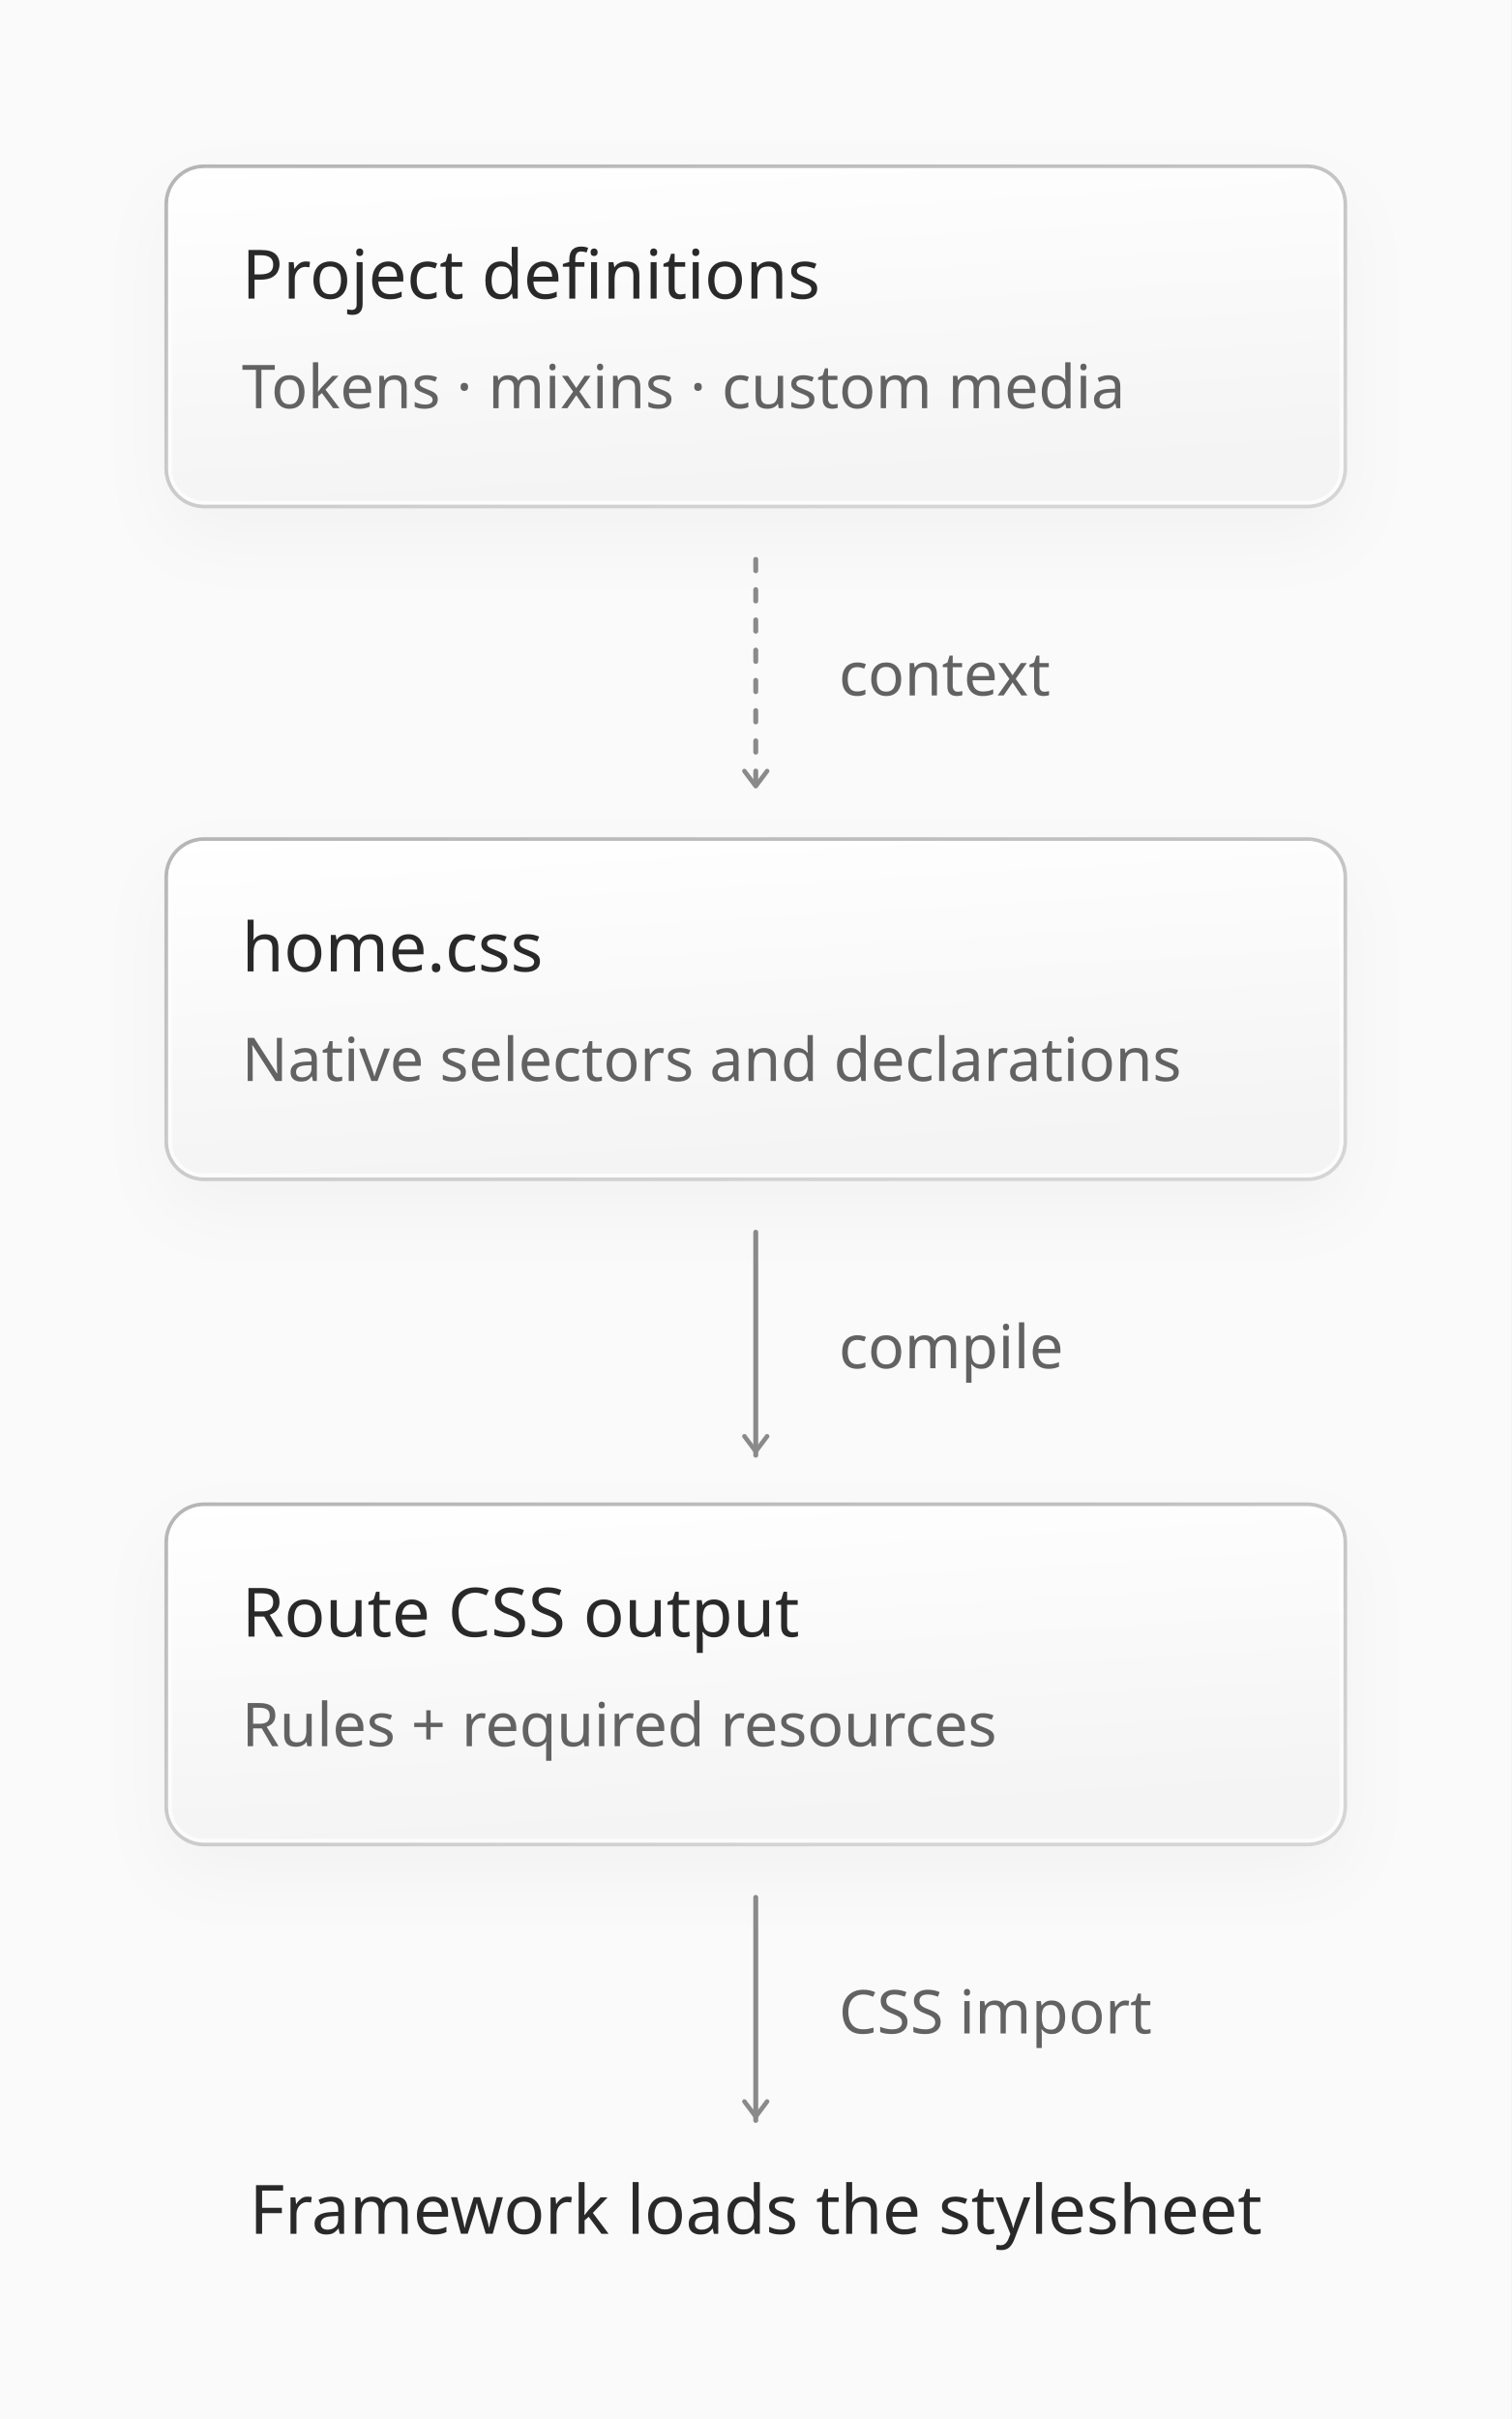
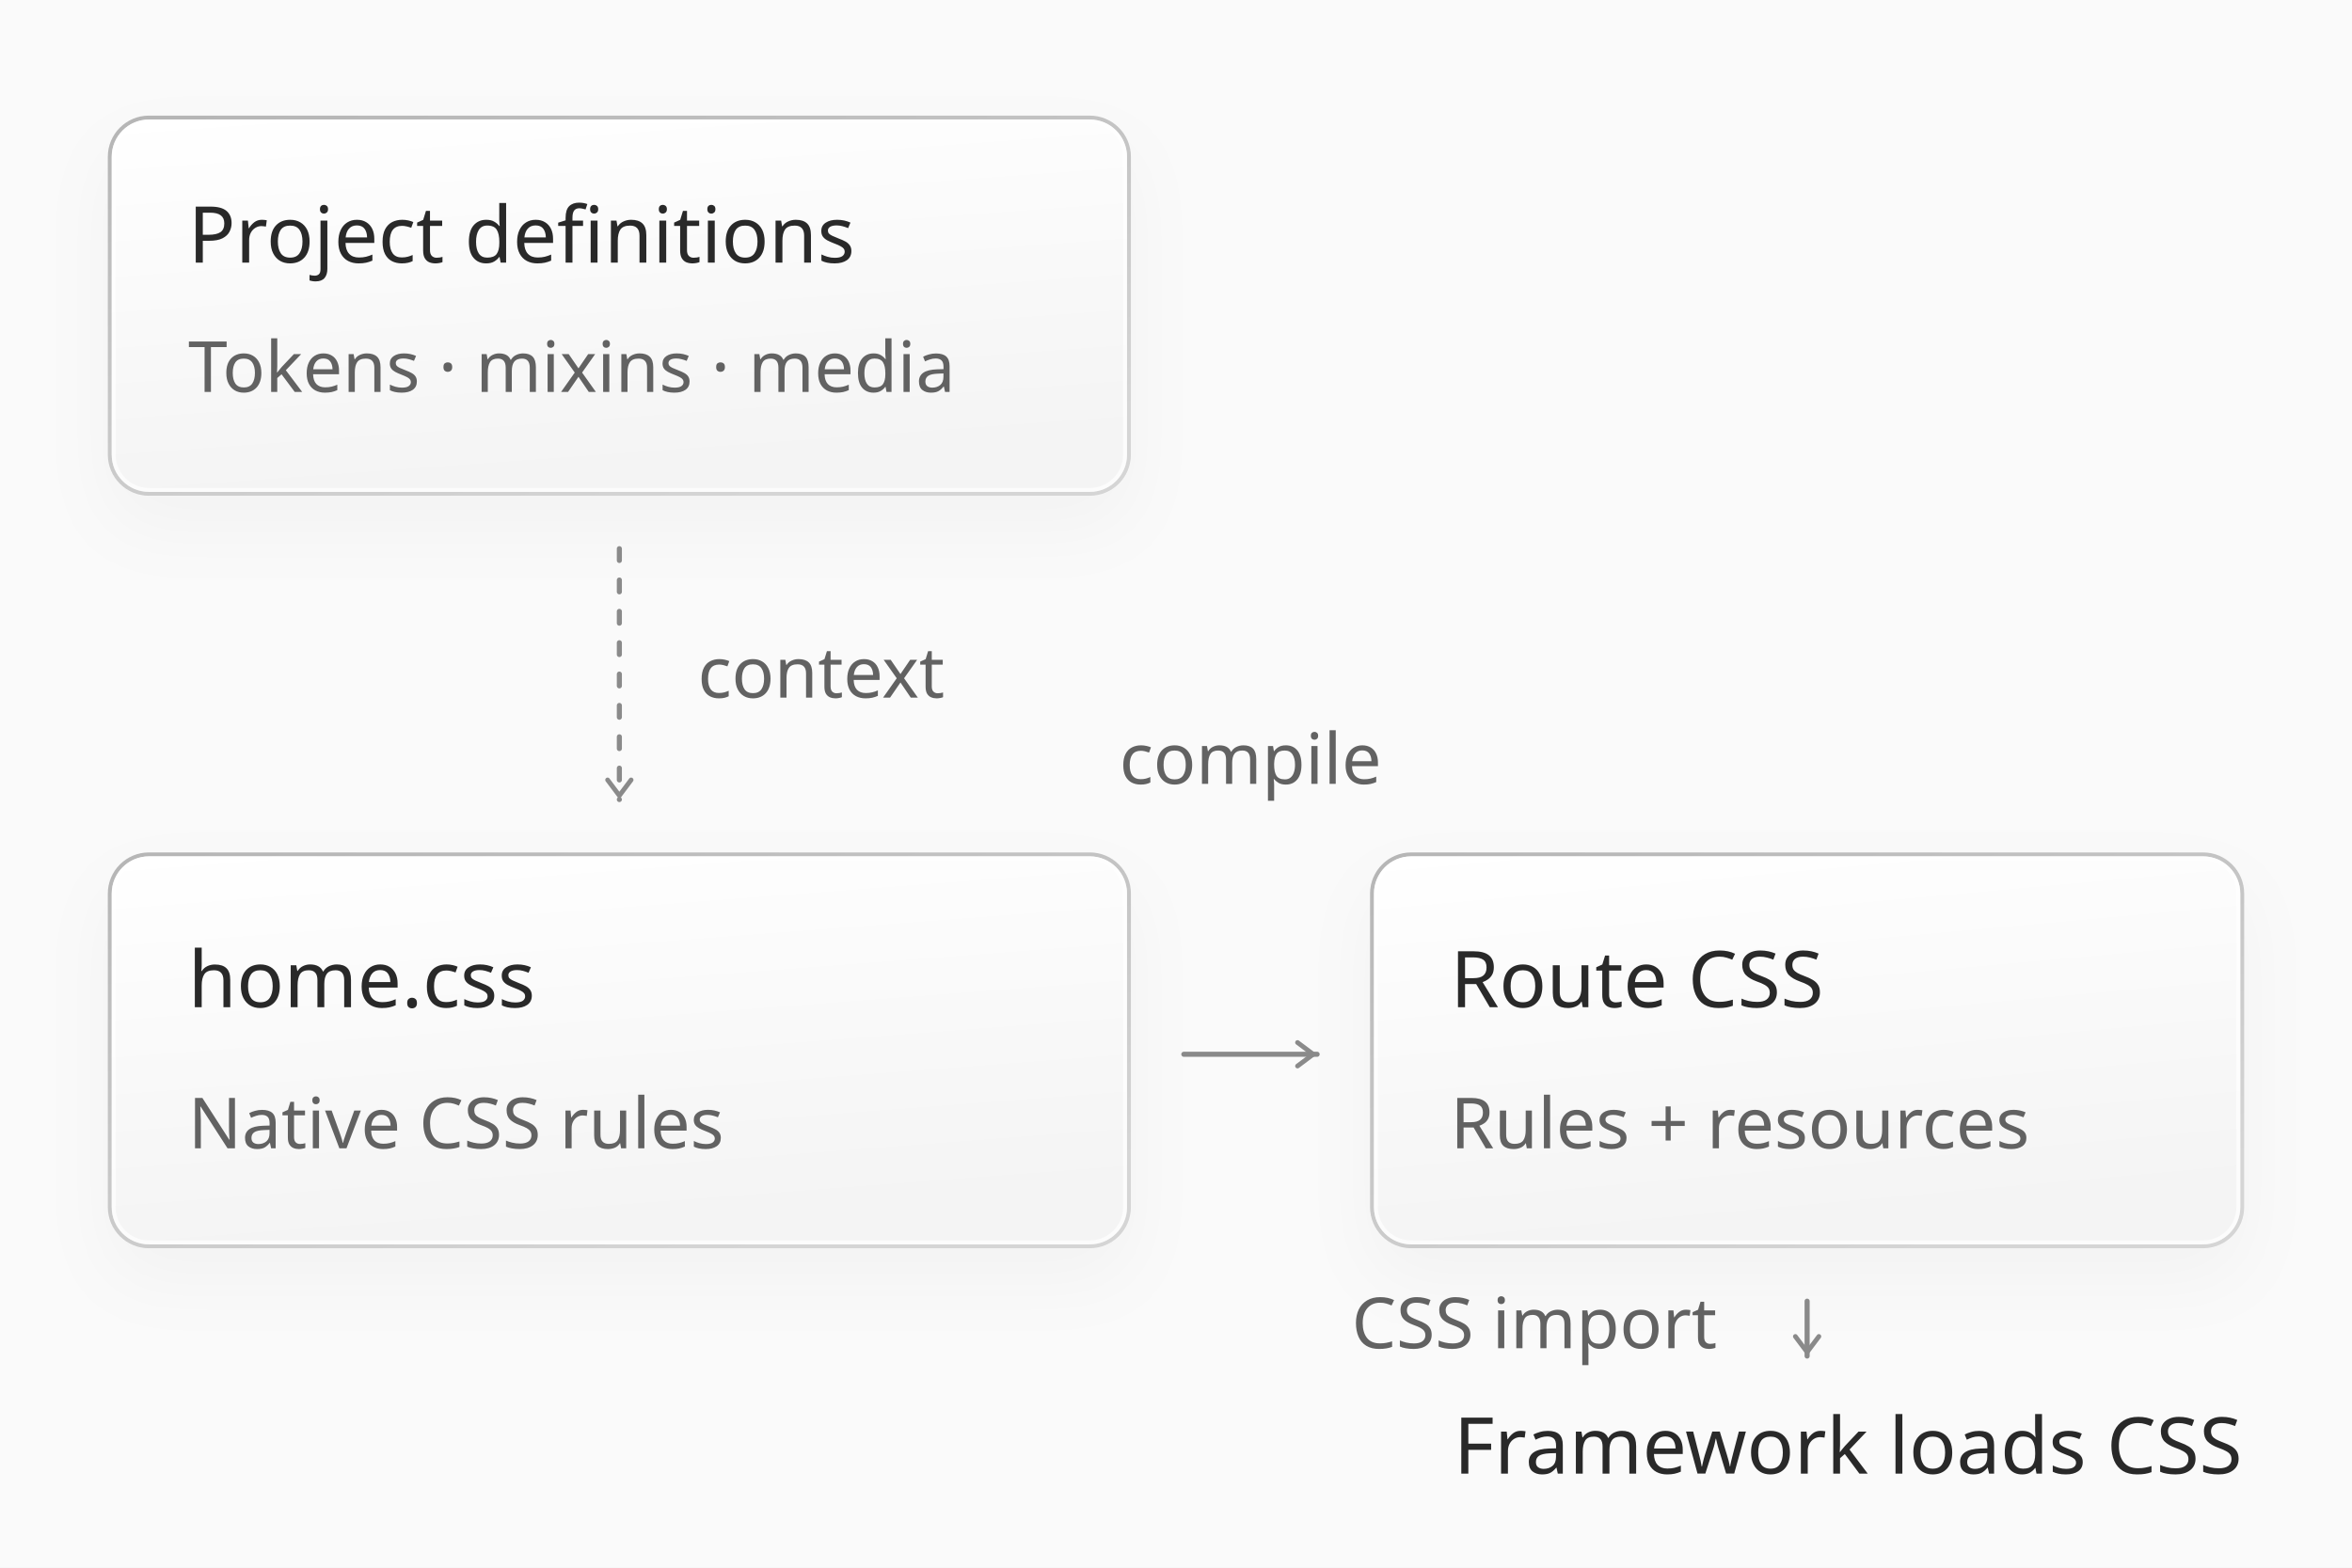
- <svg xmlns="http://www.w3.org/2000/svg" width="400" height="640" viewBox="0 0 400 640" role="img" aria-labelledby="title description" font-family="Geist, sans-serif">
+ <svg xmlns="http://www.w3.org/2000/svg" width="600" height="400" viewBox="0 0 600 400" role="img" aria-labelledby="title description" font-family="Geist, sans-serif">
  <defs>
    <linearGradient id="surface" x2=".2" y2="1">
      <stop stop-color="#ffffff" />
      <stop offset="1" stop-color="#f4f4f4" />
    </linearGradient>
    <linearGradient id="edge" x2=".65" y2="1">
      <stop stop-color="#b5b5b5" />
      <stop offset="1" stop-color="#d5d5d5" />
    </linearGradient>
    <filter id="shadow" x="-40%" y="-40%" width="180%" height="200%" color-interpolation-filters="sRGB">
      <feDropShadow dx="0" dy="1" stdDeviation="1" flood-color="#000000" flood-opacity=".04" />
      <feDropShadow dx="0" dy="8" stdDeviation="9" flood-color="#000000" flood-opacity=".035" />
    </filter>
    <marker id="arrow" viewBox="0 0 8 8" markerWidth="8" markerHeight="8" refX="7" refY="4" orient="auto" markerUnits="userSpaceOnUse">
      <path d="M2 1l4 3-4 3" fill="none" stroke="#8a8a8a" stroke-width="1.2" stroke-linecap="round" stroke-linejoin="round" />
    </marker>
  </defs>
-   <rect x="0" y="0" width="400" height="640" rx="0" fill="#fafafa" />
+   <rect x="0" y="0" width="600" height="400" rx="0" fill="#fafafa" />
  <g transform="translate(20 20)">
-     <rect x="24" y="24" width="312" height="90" rx="10" fill="url(#surface)" stroke="url(#edge)" filter="url(#shadow)" />
-     <rect x="25" y="25" width="310" height="88" rx="9" fill="none" stroke="#ffffff" stroke-opacity=".7" />
-     <text x="44" y="59" font-size="18" font-weight="500" fill="#292929">Project definitions</text>
-     <text x="44" y="88" font-size="16" font-weight="400" fill="#626262">Tokens · mixins · custom media</text>
-     <path d="M180 128V189" fill="none" stroke="#8a8a8a" stroke-width="1.3" stroke-linecap="round" stroke-linejoin="round" stroke-dasharray="3 5" marker-end="url(#arrow)" />
-     <text x="202" y="164" font-size="16" font-weight="400" fill="#626262">context</text>
-     <rect x="24" y="202" width="312" height="90" rx="10" fill="url(#surface)" stroke="url(#edge)" filter="url(#shadow)" />
-     <rect x="25" y="203" width="310" height="88" rx="9" fill="none" stroke="#ffffff" stroke-opacity=".7" />
-     <text x="44" y="237" font-size="18" font-weight="500" fill="#292929">home.css</text>
-     <text x="44" y="266" font-size="16" font-weight="400" fill="#626262">Native selectors and declarations</text>
-     <path d="M180 306V365" fill="none" stroke="#8a8a8a" stroke-width="1.3" stroke-linecap="round" stroke-linejoin="round" marker-end="url(#arrow)" />
-     <text x="202" y="342" font-size="16" font-weight="400" fill="#626262">compile</text>
-     <rect x="24" y="378" width="312" height="90" rx="10" fill="url(#surface)" stroke="url(#edge)" filter="url(#shadow)" />
-     <rect x="25" y="379" width="310" height="88" rx="9" fill="none" stroke="#ffffff" stroke-opacity=".7" />
-     <text x="44" y="413" font-size="18" font-weight="500" fill="#292929">Route CSS output</text>
-     <text x="44" y="442" font-size="16" font-weight="400" fill="#626262">Rules + required resources</text>
-     <path d="M180 482V541" fill="none" stroke="#8a8a8a" stroke-width="1.3" stroke-linecap="round" stroke-linejoin="round" marker-end="url(#arrow)" />
-     <text x="202" y="518" font-size="16" font-weight="400" fill="#626262">CSS import</text>
-     <text x="180" y="571" font-size="18" font-weight="500" fill="#292929" text-anchor="middle">Framework loads the stylesheet</text>
+     <rect x="8" y="10" width="260" height="96" rx="10" fill="url(#surface)" stroke="url(#edge)" filter="url(#shadow)" />
+     <rect x="9" y="11" width="258" height="94" rx="9" fill="none" stroke="#ffffff" stroke-opacity=".7" />
+     <text x="28" y="47" font-size="20" font-weight="500" fill="#292929">Project definitions</text>
+     <text x="28" y="80" font-size="18" font-weight="400" fill="#626262">Tokens · mixins · media</text>
+     <path d="M138 120V184" fill="none" stroke="#8a8a8a" stroke-width="1.3" stroke-linecap="round" stroke-linejoin="round" stroke-dasharray="3 5" marker-end="url(#arrow)" />
+     <text x="158" y="158" font-size="18" font-weight="400" fill="#626262">context</text>
+     <rect x="8" y="198" width="260" height="100" rx="10" fill="url(#surface)" stroke="url(#edge)" filter="url(#shadow)" />
+     <rect x="9" y="199" width="258" height="98" rx="9" fill="none" stroke="#ffffff" stroke-opacity=".7" />
+     <text x="28" y="237" font-size="20" font-weight="500" fill="#292929">home.css</text>
+     <text x="28" y="273" font-size="18" font-weight="400" fill="#626262">Native CSS rules</text>
+     <path d="M282 249H316" fill="none" stroke="#8a8a8a" stroke-width="1.3" stroke-linecap="round" stroke-linejoin="round" marker-end="url(#arrow)" />
+     <text x="299" y="180" font-size="18" font-weight="400" fill="#626262" text-anchor="middle">compile</text>
+     <rect x="330" y="198" width="222" height="100" rx="10" fill="url(#surface)" stroke="url(#edge)" filter="url(#shadow)" />
+     <rect x="331" y="199" width="220" height="98" rx="9" fill="none" stroke="#ffffff" stroke-opacity=".7" />
+     <text x="350" y="237" font-size="20" font-weight="500" fill="#292929">Route CSS</text>
+     <text x="350" y="273" font-size="18" font-weight="400" fill="#626262">Rules + resources</text>
+     <path d="M441 312V326" fill="none" stroke="#8a8a8a" stroke-width="1.3" stroke-linecap="round" stroke-linejoin="round" marker-end="url(#arrow)" />
+     <text x="418" y="324" font-size="18" font-weight="400" fill="#626262" text-anchor="end">CSS import</text>
+     <text x="552" y="356" font-size="20" font-weight="500" fill="#292929" text-anchor="end">Framework loads CSS</text>
  </g>
</svg>
